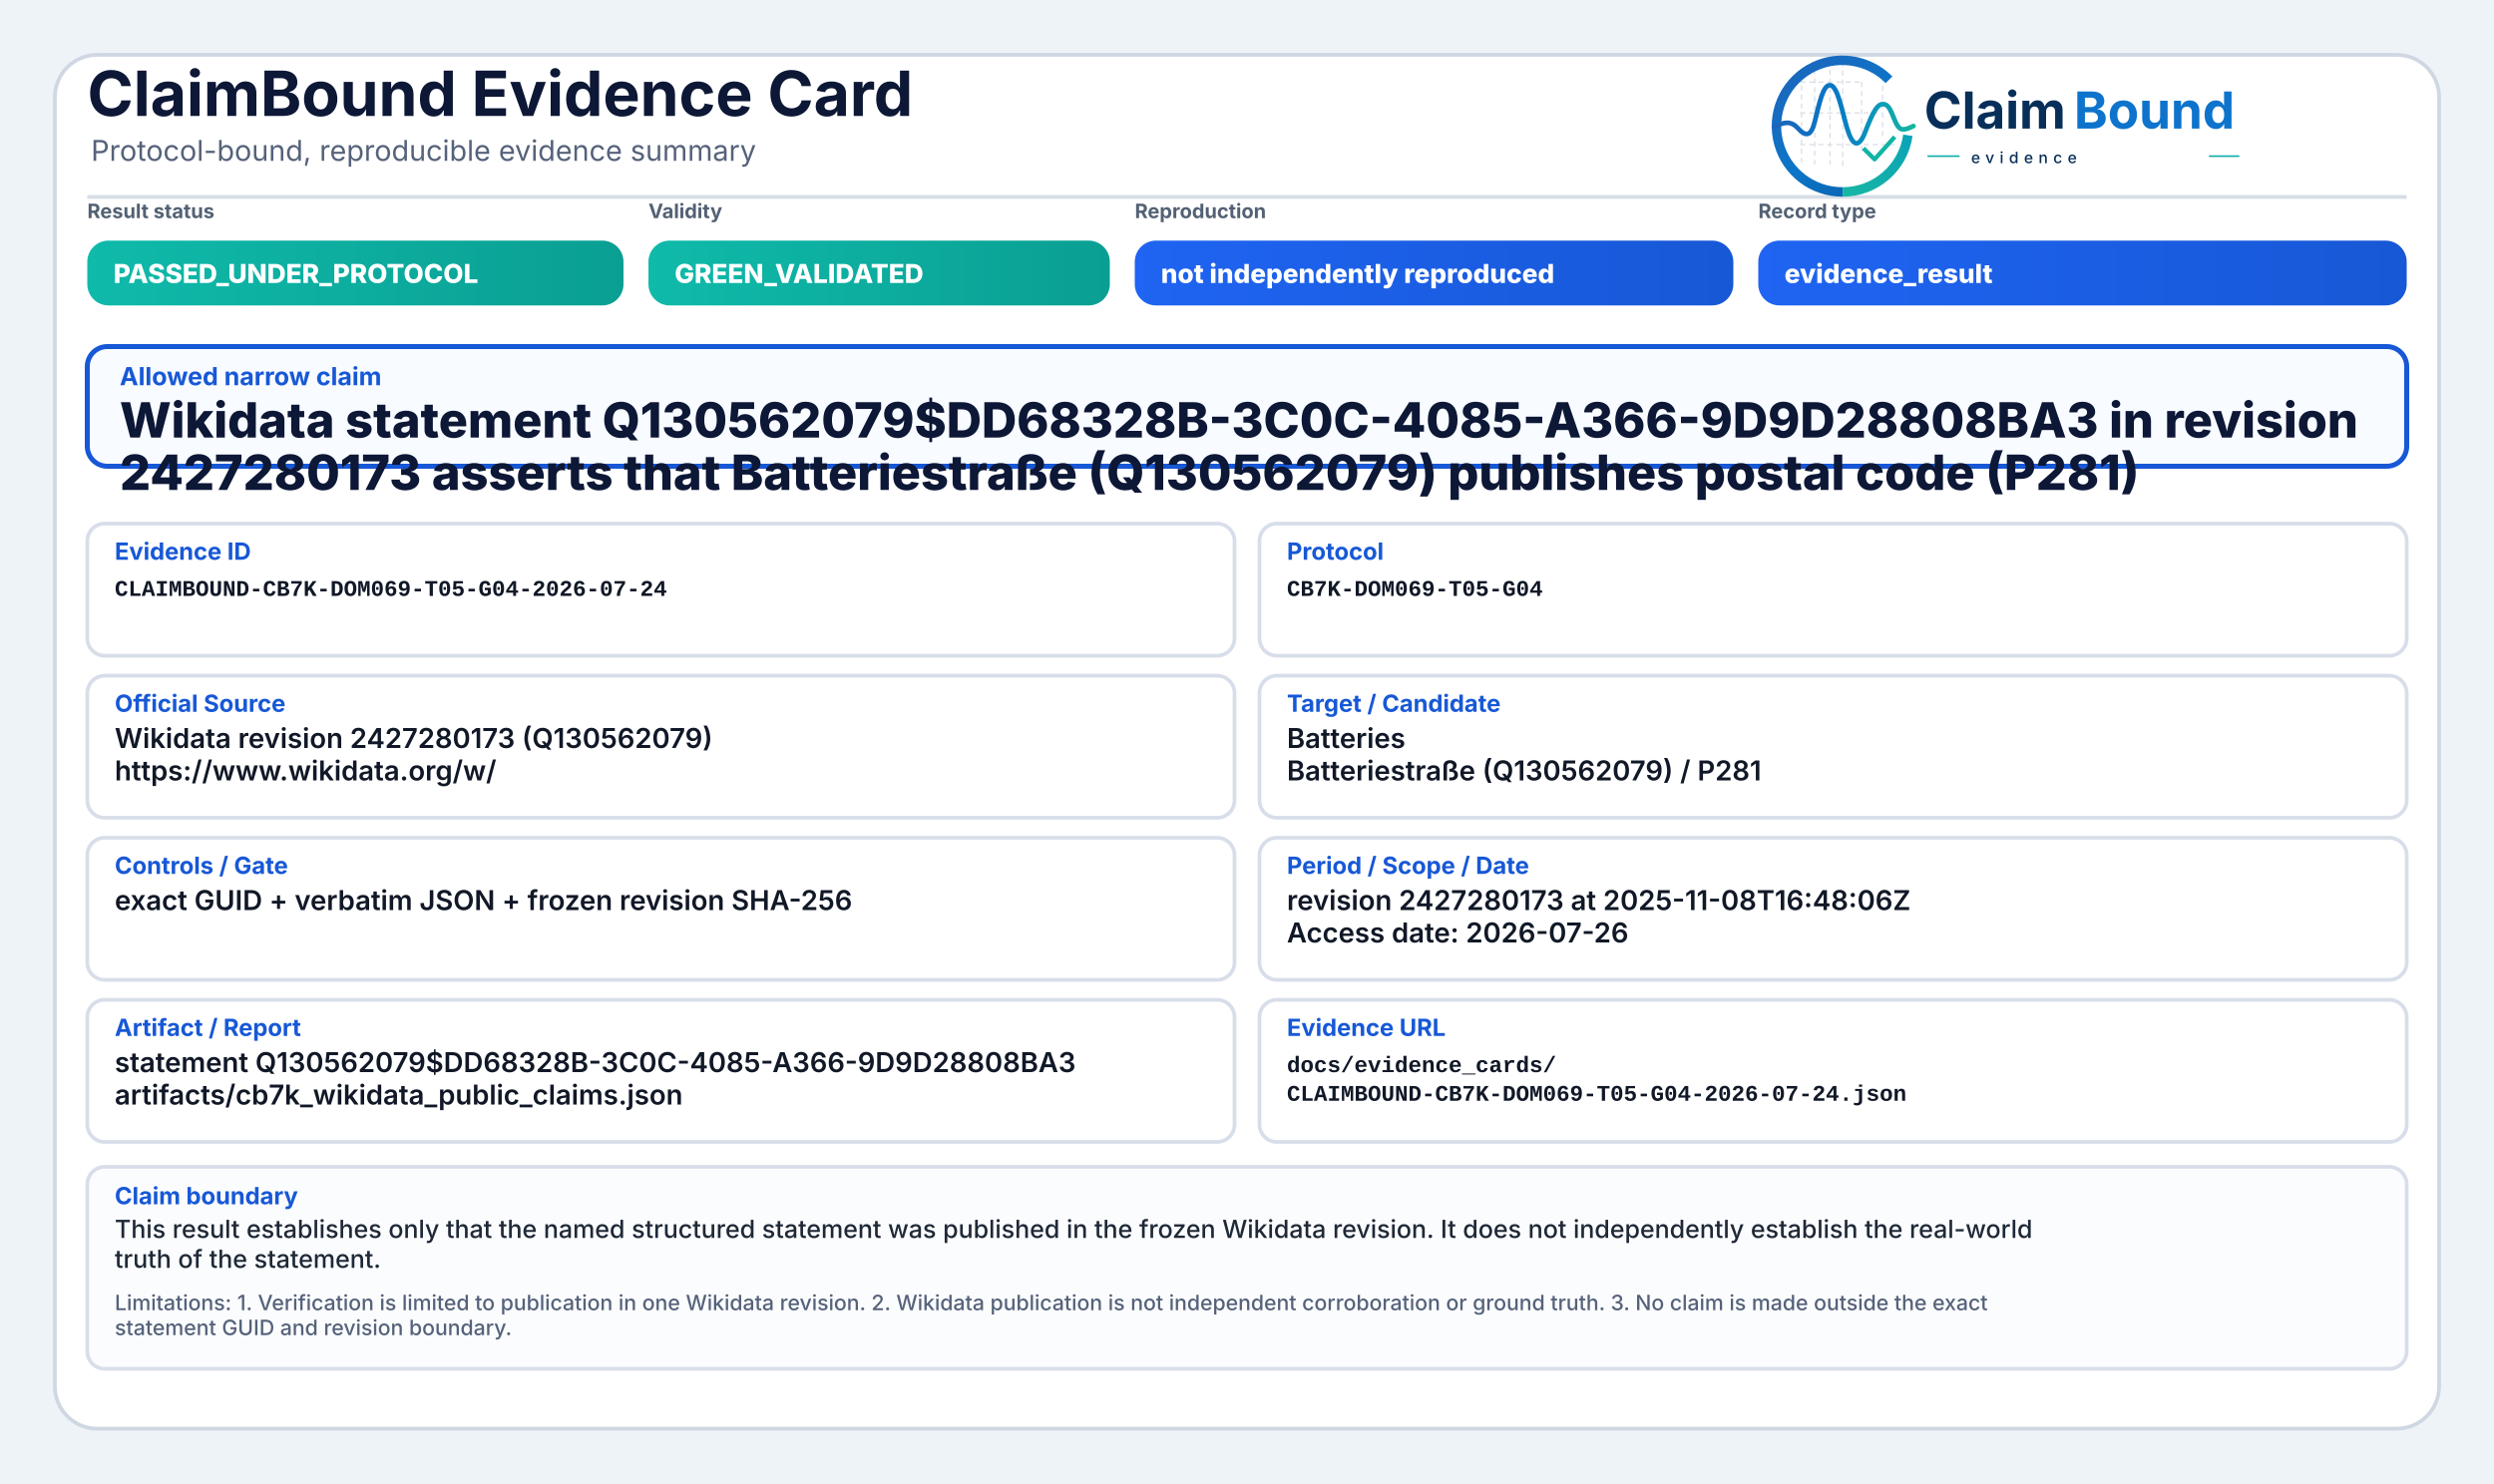
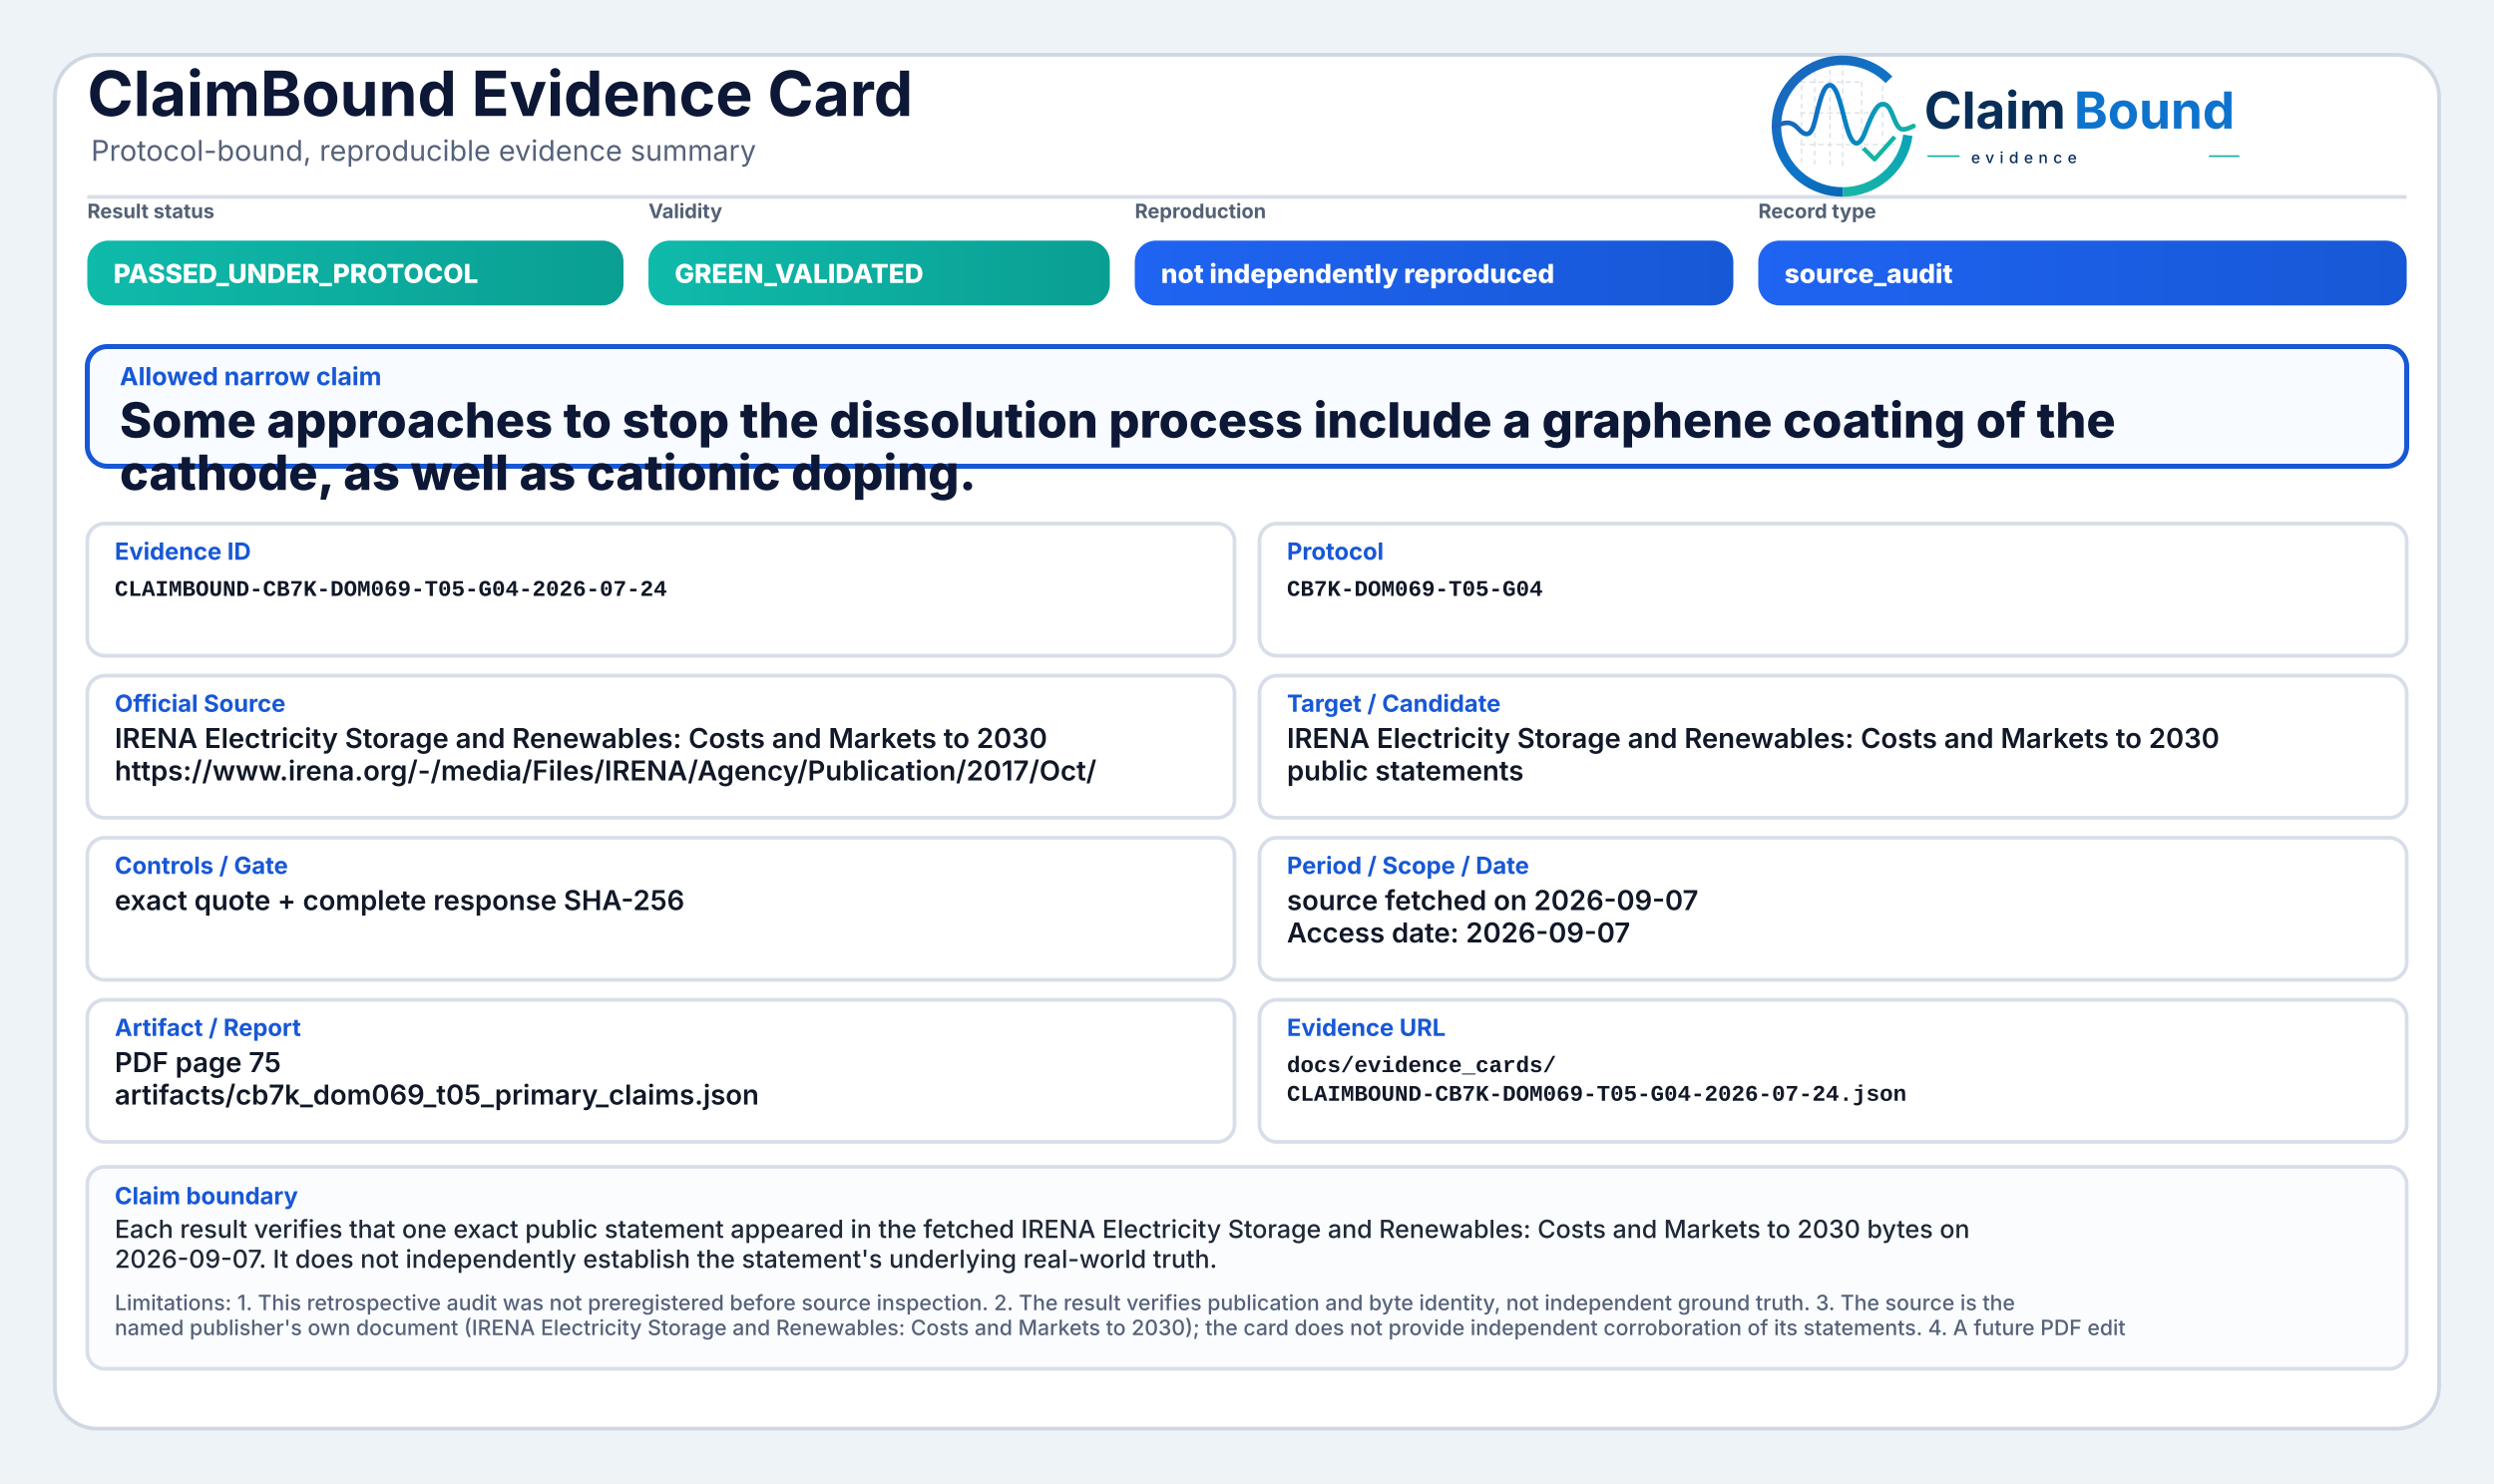
<svg xmlns="http://www.w3.org/2000/svg" width="2000" height="1190" viewBox="0 0 2000 1190" role="img" aria-label="ClaimBound Evidence Card">
  <defs>
    <linearGradient id="greenGrad" x1="0" y1="0" x2="1" y2="0">
      <stop offset="0%" stop-color="#0fbaaa" />
      <stop offset="100%" stop-color="#0a9f93" />
    </linearGradient>
    <linearGradient id="yellowGrad" x1="0" y1="0" x2="1" y2="0">
      <stop offset="0%" stop-color="#fbbf24" />
      <stop offset="100%" stop-color="#d97706" />
    </linearGradient>
    <linearGradient id="amberGrad" x1="0" y1="0" x2="1" y2="0">
      <stop offset="0%" stop-color="#f97316" />
      <stop offset="100%" stop-color="#c2410c" />
    </linearGradient>
    <linearGradient id="redGrad" x1="0" y1="0" x2="1" y2="0">
      <stop offset="0%" stop-color="#ef4444" />
      <stop offset="100%" stop-color="#b91c1c" />
    </linearGradient>
    <linearGradient id="grayGrad" x1="0" y1="0" x2="1" y2="0">
      <stop offset="0%" stop-color="#64748b" />
      <stop offset="100%" stop-color="#475569" />
    </linearGradient>
    <linearGradient id="blueGrad" x1="0" y1="0" x2="1" y2="0">
      <stop offset="0%" stop-color="#1f64f2" />
      <stop offset="100%" stop-color="#1758d6" />
    </linearGradient>
    <linearGradient id="logoRingBlue" x1="73" y1="453" x2="348" y2="793" gradientUnits="userSpaceOnUse">
      <stop offset="0" stop-color="#1E64BA" />
      <stop offset="0.55" stop-color="#0C75C8" />
      <stop offset="1" stop-color="#0A5FAB" />
    </linearGradient>
    <linearGradient id="logoRingTeal" x1="221" y1="792" x2="403" y2="594" gradientUnits="userSpaceOnUse">
      <stop offset="0" stop-color="#18B7A3" />
      <stop offset="1" stop-color="#089EBC" />
    </linearGradient>
    <linearGradient id="logoSignalGradient" x1="61" y1="628" x2="404" y2="628" gradientUnits="userSpaceOnUse">
      <stop offset="0" stop-color="#1E64BA" />
      <stop offset="0.43" stop-color="#0877C4" />
      <stop offset="0.72" stop-color="#0A97BB" />
      <stop offset="1" stop-color="#14B69E" />
    </linearGradient>
  </defs>
  <rect x="0" y="0" width="2000" height="1190" fill="#eef3f8" />
  <rect x="44" y="44" width="1912" height="1102" rx="34" fill="#ffffff" stroke="#cfd7e3" stroke-width="3" />
  <path d="M70 158 H1930" stroke="#d7dde7" stroke-width="3" />
  <text x="70" y="93" font-family="Inter, Segoe UI, Arial, sans-serif" font-size="50" font-weight="750" fill="#0d1736">ClaimBound Evidence Card</text>
  <text x="73" y="129" font-family="Inter, Segoe UI, Arial, sans-serif" font-size="23" font-weight="400" fill="#55627a">Protocol-bound, reproducible evidence summary</text>
  <g aria-label="ClaimBound evidence logo" transform="translate(1415,52) scale(0.33) translate(-40,-478)">
    <g stroke-linecap="butt" stroke-linejoin="round">
      <g stroke="#CBD3DC" stroke-width="3.2" stroke-linecap="round" stroke-dasharray="10 12" opacity="0.72">
        <path d="M130 507V714" />
        <path d="M162 490V719" />
        <path d="M199 491V719" />
        <path d="M230 471V726" />
        <path d="M276 521V690" />
        <path d="M327 508V650" />
        <path d="M128 520H277" />
        <path d="M128 595H327" />
        <path d="M128 672H355" />
      </g>
      <path d="M342.6 514.3A160 160 0 1 0 230 787" fill="none" stroke="url(#logoRingBlue)" stroke-width="23" />
      <path d="M230 787A160 160 0 0 0 388.4 649.3" fill="none" stroke="url(#logoRingTeal)" stroke-width="23" />
      <path d="M63 629.5C87 616.4 104.3 613.6 121.2 632.2C140.7 653.8 153.4 651.6 162.1 616.2C173.8 568.5 182.5 527.5 198.9 527.5C217.5 527.5 228.4 590.6 240.3 630.8C253.4 675.4 268.6 682.8 284.6 641.5C303.5 592.9 315.2 567.6 333.7 574.7C352.6 582 355.7 635.1 376.6 634.9C386.2 634.8 394 630.4 402 626.8" fill="none" stroke="url(#logoSignalGradient)" stroke-width="11.5" stroke-linecap="round" />
      <path d="M284 684.5L307.5 707.7L353 657" fill="none" stroke="#12B4A4" stroke-width="10.5" stroke-linecap="square" />
    </g>
    <text x="428" y="633" font-family="Inter, Segoe UI, Arial, sans-serif" font-size="124" font-weight="750" fill="#082F59" text-rendering="geometricPrecision">Claim</text>
    <text x="792" y="633" font-family="Inter, Segoe UI, Arial, sans-serif" font-size="124" font-weight="750" fill="#0E73CC" text-rendering="geometricPrecision">Bound</text>
    <line x1="436" y1="700" x2="514" y2="700" stroke="#11AFA9" stroke-width="4" />
    <text x="542" y="717" font-family="Inter, Segoe UI, Arial, sans-serif" font-size="38" font-weight="500" letter-spacing="13" fill="#082F59">evidence</text>
    <line x1="1120" y1="700" x2="1194" y2="700" stroke="#11AFA9" stroke-width="4" />
  </g>
  <text x="70" y="175" font-family="Inter, Segoe UI, Arial, sans-serif" font-size="16" font-weight="650" fill="#536174">Result status</text>
  <rect x="70" y="193" width="430" height="52" rx="17" fill="url(#greenGrad)" />
  <text x="91" y="227" font-family="Inter, Segoe UI, Arial, sans-serif" font-size="21" font-weight="800" fill="#ffffff">PASSED_UNDER_PROTOCOL</text>
  <text x="520" y="175" font-family="Inter, Segoe UI, Arial, sans-serif" font-size="16" font-weight="650" fill="#536174">Validity</text>
  <rect x="520" y="193" width="370" height="52" rx="17" fill="url(#greenGrad)" />
  <text x="541" y="227" font-family="Inter, Segoe UI, Arial, sans-serif" font-size="21" font-weight="800" fill="#ffffff">GREEN_VALIDATED</text>
  <text x="910" y="175" font-family="Inter, Segoe UI, Arial, sans-serif" font-size="16" font-weight="650" fill="#536174">Reproduction</text>
  <rect x="910" y="193" width="480" height="52" rx="17" fill="url(#blueGrad)" />
  <text x="931" y="227" font-family="Inter, Segoe UI, Arial, sans-serif" font-size="21" font-weight="800" fill="#ffffff">not independently reproduced</text>
  <text x="1410" y="175" font-family="Inter, Segoe UI, Arial, sans-serif" font-size="16" font-weight="650" fill="#536174">Record type</text>
  <rect x="1410" y="193" width="520" height="52" rx="17" fill="url(#blueGrad)" />
-   <text x="1431" y="227" font-family="Inter, Segoe UI, Arial, sans-serif" font-size="21" font-weight="800" fill="#ffffff">evidence_result</text>
+   <text x="1431" y="227" font-family="Inter, Segoe UI, Arial, sans-serif" font-size="21" font-weight="800" fill="#ffffff">source_audit</text>
  <rect x="70" y="278" width="1860" height="96" rx="16" fill="#f8fbff" stroke="#1758d6" stroke-width="4" />
  <text x="96" y="309" font-family="Inter, Segoe UI, Arial, sans-serif" font-size="20" font-weight="750" fill="#1758d6">Allowed narrow claim</text>
-   <text x="96" y="351" font-family="Inter, Segoe UI, Arial, sans-serif" font-size="39" font-weight="800" fill="#0d1736">Wikidata statement Q130562079$DD68328B-3C0C-4085-A366-9D9D28808BA3 in revision</text>
-   <text x="96" y="393" font-family="Inter, Segoe UI, Arial, sans-serif" font-size="39" font-weight="800" fill="#0d1736">2427280173 asserts that Batteriestraße (Q130562079) publishes postal code (P281)</text>
+   <text x="96" y="351" font-family="Inter, Segoe UI, Arial, sans-serif" font-size="39" font-weight="800" fill="#0d1736">Some approaches to stop the dissolution process include a graphene coating of the</text>
+   <text x="96" y="393" font-family="Inter, Segoe UI, Arial, sans-serif" font-size="39" font-weight="800" fill="#0d1736">cathode, as well as cationic doping.</text>
  <rect x="70" y="420" width="920" height="106" rx="14" fill="#ffffff" stroke="#d8dee9" stroke-width="3" />
  <text x="92" y="449" font-family="Inter, Segoe UI, Arial, sans-serif" font-size="19" font-weight="750" fill="#1758d6">Evidence ID</text>
  <text x="92" y="478" font-family="SFMono-Regular, Consolas, Liberation Mono, monospace" font-size="18" font-weight="600" fill="#111827">CLAIMBOUND-CB7K-DOM069-T05-G04-2026-07-24</text>
  <rect x="1010" y="420" width="920" height="106" rx="14" fill="#ffffff" stroke="#d8dee9" stroke-width="3" />
  <text x="1032" y="449" font-family="Inter, Segoe UI, Arial, sans-serif" font-size="19" font-weight="750" fill="#1758d6">Protocol</text>
  <text x="1032" y="478" font-family="SFMono-Regular, Consolas, Liberation Mono, monospace" font-size="18" font-weight="600" fill="#111827">CB7K-DOM069-T05-G04</text>
  <rect x="70" y="542" width="920" height="114" rx="14" fill="#ffffff" stroke="#d8dee9" stroke-width="3" />
  <text x="92" y="571" font-family="Inter, Segoe UI, Arial, sans-serif" font-size="19" font-weight="750" fill="#1758d6">Official Source</text>
-   <text x="92" y="600" font-family="Inter, Segoe UI, Arial, sans-serif" font-size="22" font-weight="600" fill="#111827">Wikidata revision 2427280173 (Q130562079)</text>
-   <text x="92" y="626" font-family="Inter, Segoe UI, Arial, sans-serif" font-size="22" font-weight="600" fill="#111827">https://www.wikidata.org/w/</text>
+   <text x="92" y="600" font-family="Inter, Segoe UI, Arial, sans-serif" font-size="22" font-weight="600" fill="#111827">IRENA Electricity Storage and Renewables: Costs and Markets to 2030</text>
+   <text x="92" y="626" font-family="Inter, Segoe UI, Arial, sans-serif" font-size="22" font-weight="600" fill="#111827">https://www.irena.org/-/media/Files/IRENA/Agency/Publication/2017/Oct/</text>
  <rect x="1010" y="542" width="920" height="114" rx="14" fill="#ffffff" stroke="#d8dee9" stroke-width="3" />
  <text x="1032" y="571" font-family="Inter, Segoe UI, Arial, sans-serif" font-size="19" font-weight="750" fill="#1758d6">Target / Candidate</text>
-   <text x="1032" y="600" font-family="Inter, Segoe UI, Arial, sans-serif" font-size="22" font-weight="600" fill="#111827">Batteries</text>
-   <text x="1032" y="626" font-family="Inter, Segoe UI, Arial, sans-serif" font-size="22" font-weight="600" fill="#111827">Batteriestraße (Q130562079) / P281</text>
+   <text x="1032" y="600" font-family="Inter, Segoe UI, Arial, sans-serif" font-size="22" font-weight="600" fill="#111827">IRENA Electricity Storage and Renewables: Costs and Markets to 2030</text>
+   <text x="1032" y="626" font-family="Inter, Segoe UI, Arial, sans-serif" font-size="22" font-weight="600" fill="#111827">public statements</text>
  <rect x="70" y="672" width="920" height="114" rx="14" fill="#ffffff" stroke="#d8dee9" stroke-width="3" />
  <text x="92" y="701" font-family="Inter, Segoe UI, Arial, sans-serif" font-size="19" font-weight="750" fill="#1758d6">Controls / Gate</text>
-   <text x="92" y="730" font-family="Inter, Segoe UI, Arial, sans-serif" font-size="22" font-weight="600" fill="#111827">exact GUID + verbatim JSON + frozen revision SHA-256</text>
+   <text x="92" y="730" font-family="Inter, Segoe UI, Arial, sans-serif" font-size="22" font-weight="600" fill="#111827">exact quote + complete response SHA-256</text>
  <rect x="1010" y="672" width="920" height="114" rx="14" fill="#ffffff" stroke="#d8dee9" stroke-width="3" />
  <text x="1032" y="701" font-family="Inter, Segoe UI, Arial, sans-serif" font-size="19" font-weight="750" fill="#1758d6">Period / Scope / Date</text>
-   <text x="1032" y="730" font-family="Inter, Segoe UI, Arial, sans-serif" font-size="22" font-weight="600" fill="#111827">revision 2427280173 at 2025-11-08T16:48:06Z</text>
-   <text x="1032" y="756" font-family="Inter, Segoe UI, Arial, sans-serif" font-size="22" font-weight="600" fill="#111827">Access date: 2026-07-26</text>
+   <text x="1032" y="730" font-family="Inter, Segoe UI, Arial, sans-serif" font-size="22" font-weight="600" fill="#111827">source fetched on 2026-09-07</text>
+   <text x="1032" y="756" font-family="Inter, Segoe UI, Arial, sans-serif" font-size="22" font-weight="600" fill="#111827">Access date: 2026-09-07</text>
  <rect x="70" y="802" width="920" height="114" rx="14" fill="#ffffff" stroke="#d8dee9" stroke-width="3" />
  <text x="92" y="831" font-family="Inter, Segoe UI, Arial, sans-serif" font-size="19" font-weight="750" fill="#1758d6">Artifact / Report</text>
-   <text x="92" y="860" font-family="Inter, Segoe UI, Arial, sans-serif" font-size="22" font-weight="600" fill="#111827">statement Q130562079$DD68328B-3C0C-4085-A366-9D9D28808BA3</text>
-   <text x="92" y="886" font-family="Inter, Segoe UI, Arial, sans-serif" font-size="22" font-weight="600" fill="#111827">artifacts/cb7k_wikidata_public_claims.json</text>
+   <text x="92" y="860" font-family="Inter, Segoe UI, Arial, sans-serif" font-size="22" font-weight="600" fill="#111827">PDF page 75</text>
+   <text x="92" y="886" font-family="Inter, Segoe UI, Arial, sans-serif" font-size="22" font-weight="600" fill="#111827">artifacts/cb7k_dom069_t05_primary_claims.json</text>
  <rect x="1010" y="802" width="920" height="114" rx="14" fill="#ffffff" stroke="#d8dee9" stroke-width="3" />
  <text x="1032" y="831" font-family="Inter, Segoe UI, Arial, sans-serif" font-size="19" font-weight="750" fill="#1758d6">Evidence URL</text>
  <text x="1032" y="860" font-family="SFMono-Regular, Consolas, Liberation Mono, monospace" font-size="18" font-weight="600" fill="#111827">docs/evidence_cards/</text>
  <text x="1032" y="883" font-family="SFMono-Regular, Consolas, Liberation Mono, monospace" font-size="18" font-weight="600" fill="#111827">CLAIMBOUND-CB7K-DOM069-T05-G04-2026-07-24.json</text>
  <rect x="70" y="936" width="1860" height="162" rx="14" fill="#fbfcfe" stroke="#d8dee9" stroke-width="3" />
  <text x="92" y="966" font-family="Inter, Segoe UI, Arial, sans-serif" font-size="19" font-weight="750" fill="#1758d6">Claim boundary</text>
-   <text x="92" y="993" font-family="Inter, Segoe UI, Arial, sans-serif" font-size="20" font-weight="500" fill="#1f2937">This result establishes only that the named structured statement was published in the frozen Wikidata revision. It does not independently establish the real-world</text>
-   <text x="92" y="1017" font-family="Inter, Segoe UI, Arial, sans-serif" font-size="20" font-weight="500" fill="#1f2937">truth of the statement.</text>
-   <text x="92" y="1051" font-family="Inter, Segoe UI, Arial, sans-serif" font-size="17" font-weight="500" fill="#55627a">Limitations: 1. Verification is limited to publication in one Wikidata revision. 2. Wikidata publication is not independent corroboration or ground truth. 3. No claim is made outside the exact</text>
-   <text x="92" y="1071" font-family="Inter, Segoe UI, Arial, sans-serif" font-size="17" font-weight="500" fill="#55627a">statement GUID and revision boundary.</text>
+   <text x="92" y="993" font-family="Inter, Segoe UI, Arial, sans-serif" font-size="20" font-weight="500" fill="#1f2937">Each result verifies that one exact public statement appeared in the fetched IRENA Electricity Storage and Renewables: Costs and Markets to 2030 bytes on</text>
+   <text x="92" y="1017" font-family="Inter, Segoe UI, Arial, sans-serif" font-size="20" font-weight="500" fill="#1f2937">2026-09-07. It does not independently establish the statement's underlying real-world truth.</text>
+   <text x="92" y="1051" font-family="Inter, Segoe UI, Arial, sans-serif" font-size="17" font-weight="500" fill="#55627a">Limitations: 1. This retrospective audit was not preregistered before source inspection. 2. The result verifies publication and byte identity, not independent ground truth. 3. The source is the</text>
+   <text x="92" y="1071" font-family="Inter, Segoe UI, Arial, sans-serif" font-size="17" font-weight="500" fill="#55627a">named publisher's own document (IRENA Electricity Storage and Renewables: Costs and Markets to 2030); the card does not provide independent corroboration of its statements. 4. A future PDF edit</text>
</svg>
